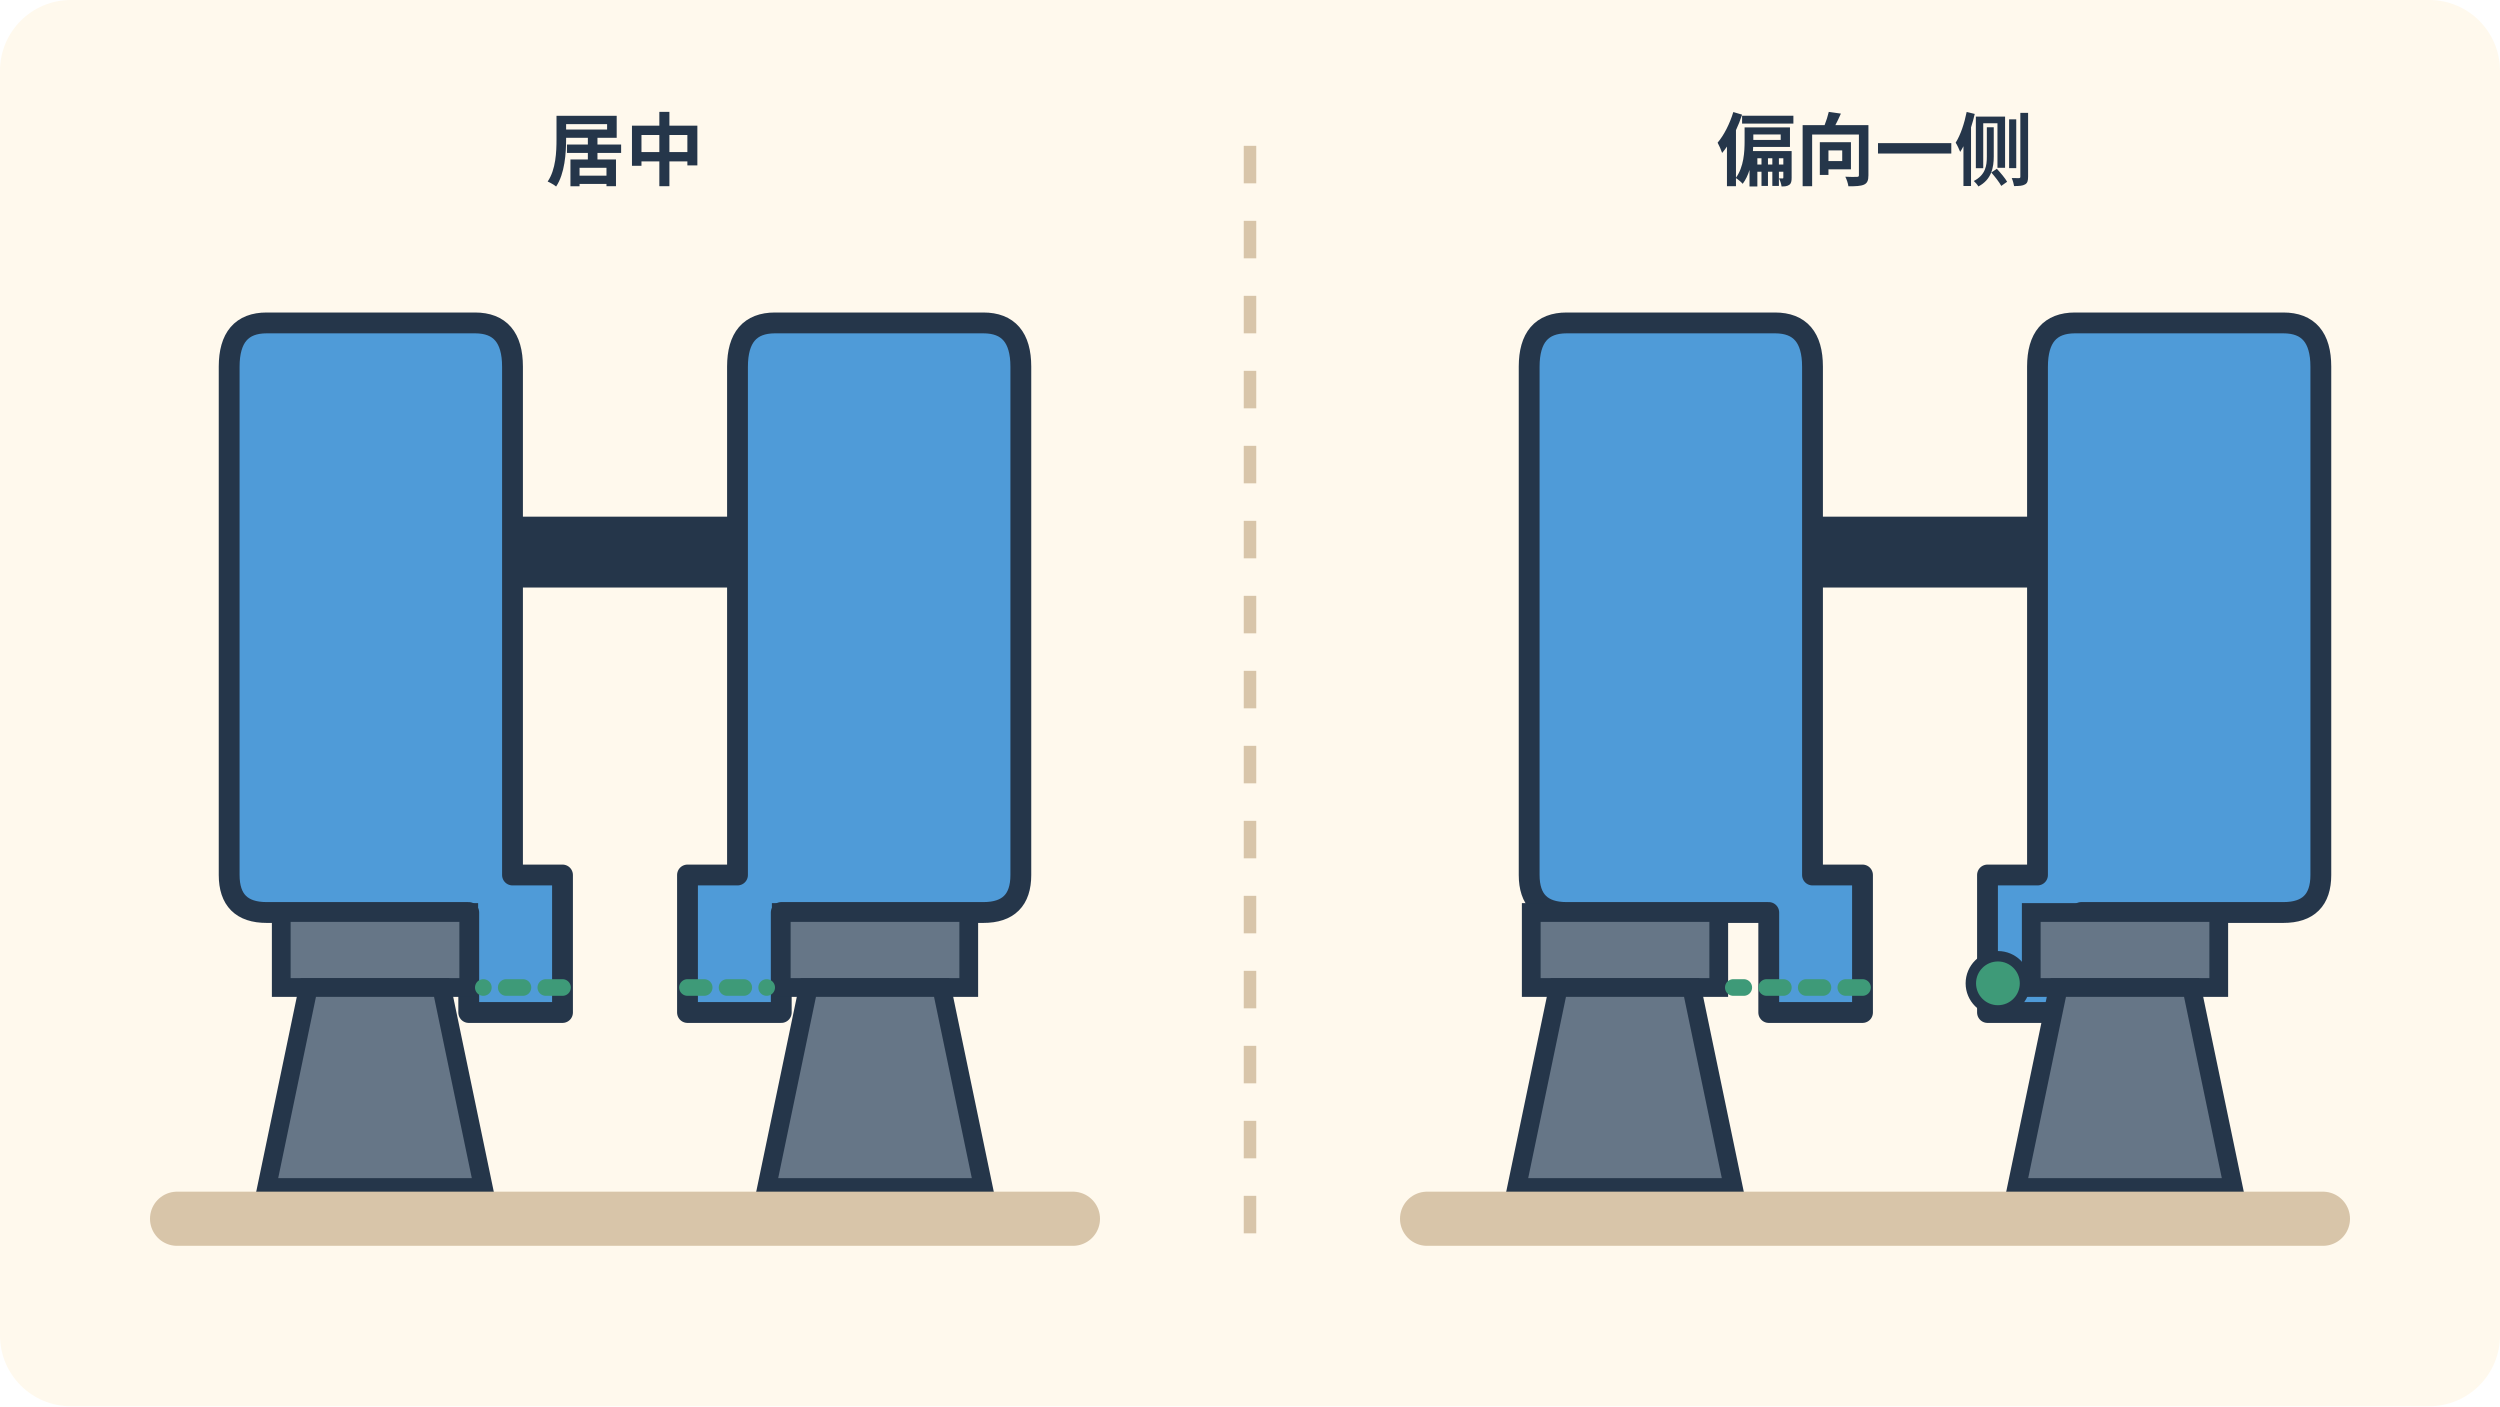
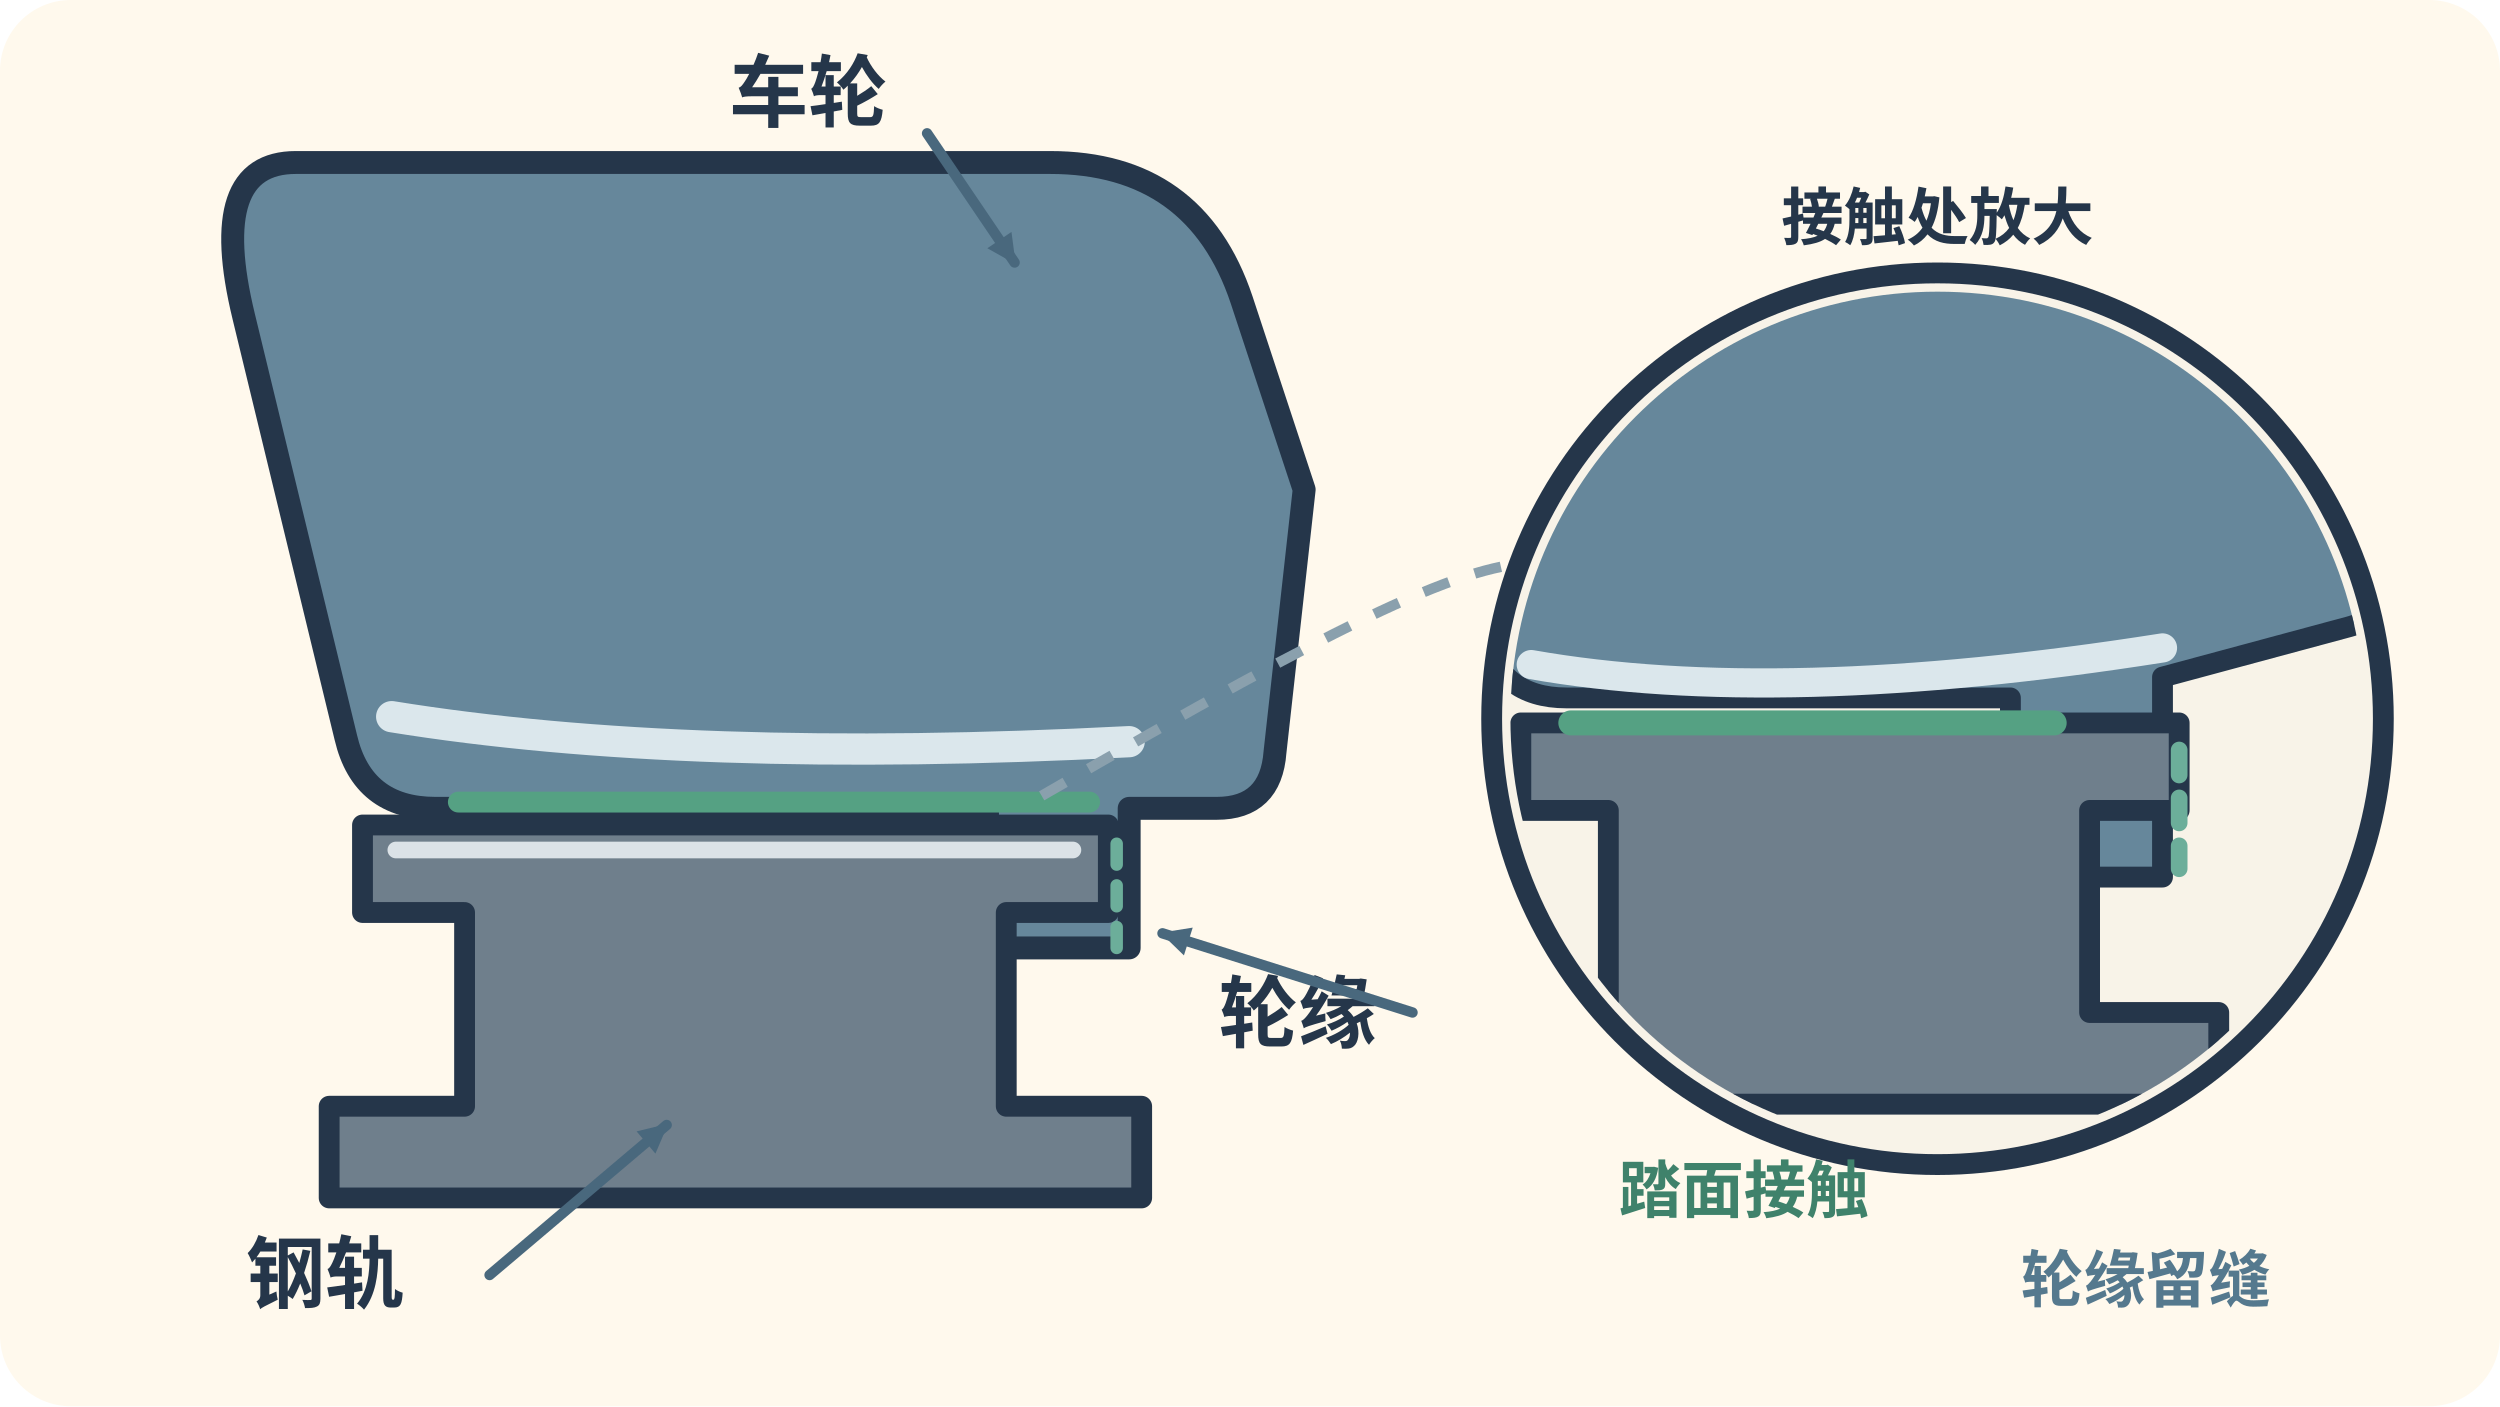
<svg xmlns="http://www.w3.org/2000/svg" viewBox="0 0 1200 675" role="img" aria-labelledby="title desc">
+   <defs>
+     <marker id="thinArrow" viewBox="0 0 18 18" refX="15" refY="9" markerWidth="18" markerHeight="18" markerUnits="userSpaceOnUse" orient="auto">
+       <path d="M2 2 16 9 2 16Z" fill="#49687d" />
+     </marker>
+     <clipPath id="lensClip">
+       <circle cx="930" cy="345" r="205" />
+     </clipPath>
+   </defs>
  <rect width="1200" height="675" rx="34" fill="#fff9ed" />
-   <path d="M600 70V610" stroke="#d8c5a9" stroke-width="6" stroke-dasharray="18 18" />
-   <g font-family="sans-serif" font-size="38" font-weight="700" text-anchor="middle" fill="#25364a">
-     <text x="300" y="86">居中</text>
-     <text x="900" y="86">偏向一侧</text>
+   <path d="M142 78H504Q574 78 596 144L626 235 612 361Q610 388 584 388H542V455H474V388H209Q174 388 166 354L117 152Q99 78 142 78Z" fill="#66879b" stroke="#25364a" stroke-width="11" stroke-linejoin="round" />
+   <path d="M188 344Q330 367 542 356" fill="none" stroke="#dbe7ec" stroke-width="15" stroke-linecap="round" />
+   <path d="M220 385H523" stroke="#55a183" stroke-width="10" stroke-linecap="round" />
+   <path d="M174 396H532V438H483V531H548V575H158V531H223V438H174Z" fill="#6f7f8c" stroke="#25364a" stroke-width="10" stroke-linejoin="round" />
+   <path d="M190 408H515" stroke="#dbe2e7" stroke-width="8" stroke-linecap="round" />
+   <path d="M536 405V455" stroke="#6cae9a" stroke-width="6" stroke-dasharray="10 10" stroke-linecap="round" />
+   <g font-family="system-ui, sans-serif" font-weight="750" fill="#25364a">
+     <text x="118" y="625" font-size="38">钢轨</text>
+     <path d="M235 612 320 540" fill="none" stroke="#49687d" stroke-width="5" stroke-linecap="round" marker-end="url(#thinArrow)" />
+     <text x="350" y="58" font-size="38">车轮</text>
+     <path d="M445 64 487 126" fill="none" stroke="#49687d" stroke-width="5" stroke-linecap="round" marker-end="url(#thinArrow)" />
+     <text x="585" y="500" font-size="38">轮缘</text>
+     <path d="M678 486 558 448" fill="none" stroke="#49687d" stroke-width="5" stroke-linecap="round" marker-end="url(#thinArrow)" />
  </g>
-   <g>
-     <path d="M150 265H450" stroke="#25364a" stroke-width="34" stroke-linecap="round" />
-     <g fill="#4f9bd8" stroke="#25364a" stroke-width="10" stroke-linejoin="round">
-       <path d="M128 155H228Q246 155 246 176V420H270V486H225V438H128Q110 438 110 420V176Q110 155 128 155Z" />
-       <path d="M472 155H372Q354 155 354 176V420H330V486H375V438H472Q490 438 490 420V176Q490 155 472 155Z" />
-     </g>
-     <g fill="#667687" stroke="#25364a" stroke-width="9">
-       <path d="M135 438H225V474H135Z" />
-       <path d="M375 438H465V474H375Z" />
-       <path d="M148 474H212L232 570H128Z" />
-       <path d="M388 474H452L472 570H368Z" />
-     </g>
-     <path d="M270 474H232" stroke="#3e9a78" stroke-width="8" stroke-linecap="round" stroke-dasharray="8 11" />
-     <path d="M330 474H368" stroke="#3e9a78" stroke-width="8" stroke-linecap="round" stroke-dasharray="8 11" />
+   <path d="M500 382C650 295 704 270 739 270" fill="none" stroke="#8aa0ad" stroke-width="5" stroke-dasharray="13 13" />
+   <circle cx="930" cy="345" r="214" fill="#f8f3e8" stroke="#25364a" stroke-width="10" />
+   <g clip-path="url(#lensClip)">
+     <rect x="720" y="140" width="420" height="410" fill="#f8f3e8" />
+     <path d="M690 78H1038Q1093 78 1110 132L1150 257Q1161 292 1127 301L1038 325V421H965V335H752Q719 335 712 303L672 134Q660 78 690 78Z" fill="#66879b" stroke="#25364a" stroke-width="10" stroke-linejoin="round" />
+     <path d="M735 319Q854 340 1038 311" fill="none" stroke="#dbe7ec" stroke-width="14" stroke-linecap="round" />
+     <path d="M730 347H1046V389H1003V486H1065V530H714V486H772V389H730Z" fill="#6f7f8c" stroke="#25364a" stroke-width="10" stroke-linejoin="round" />
+     <path d="M754 347H986" stroke="#55a183" stroke-width="12" stroke-linecap="round" />
+     <path d="M1046 360V417" stroke="#6cae9a" stroke-width="8" stroke-dasharray="12 11" stroke-linecap="round" />
  </g>
-   <g>
-     <path d="M774 265H1074" stroke="#25364a" stroke-width="34" stroke-linecap="round" />
-     <g fill="#4f9bd8" stroke="#25364a" stroke-width="10" stroke-linejoin="round">
-       <path d="M752 155H852Q870 155 870 176V420H894V486H849V438H752Q734 438 734 420V176Q734 155 752 155Z" />
-       <path d="M1096 155H996Q978 155 978 176V420H954V486H999V438H1096Q1114 438 1114 420V176Q1114 155 1096 155Z" />
-     </g>
-     <g fill="#667687" stroke="#25364a" stroke-width="9">
-       <path d="M735 438H825V474H735Z" />
-       <path d="M975 438H1065V474H975Z" />
-       <path d="M748 474H812L832 570H728Z" />
-       <path d="M988 474H1052L1072 570H968Z" />
-     </g>
-     <path d="M894 474H832" stroke="#3e9a78" stroke-width="8" stroke-linecap="round" stroke-dasharray="8 11" />
-     <circle cx="959" cy="472" r="13" fill="#3e9a78" stroke="#25364a" stroke-width="5" />
+   <g font-family="system-ui, sans-serif" font-size="30" font-weight="760" text-anchor="middle" fill="#25364a">
+     <text x="930" y="115">接触处放大</text>
+     <text x="837" y="582" fill="#3f826b">踏面接触</text>
+     <text x="1030" y="625" fill="#55798e">轮缘留缝</text>
  </g>
-   <path d="M85 585H515M685 585H1115" stroke="#d8c5a9" stroke-width="26" stroke-linecap="round" />
</svg>
